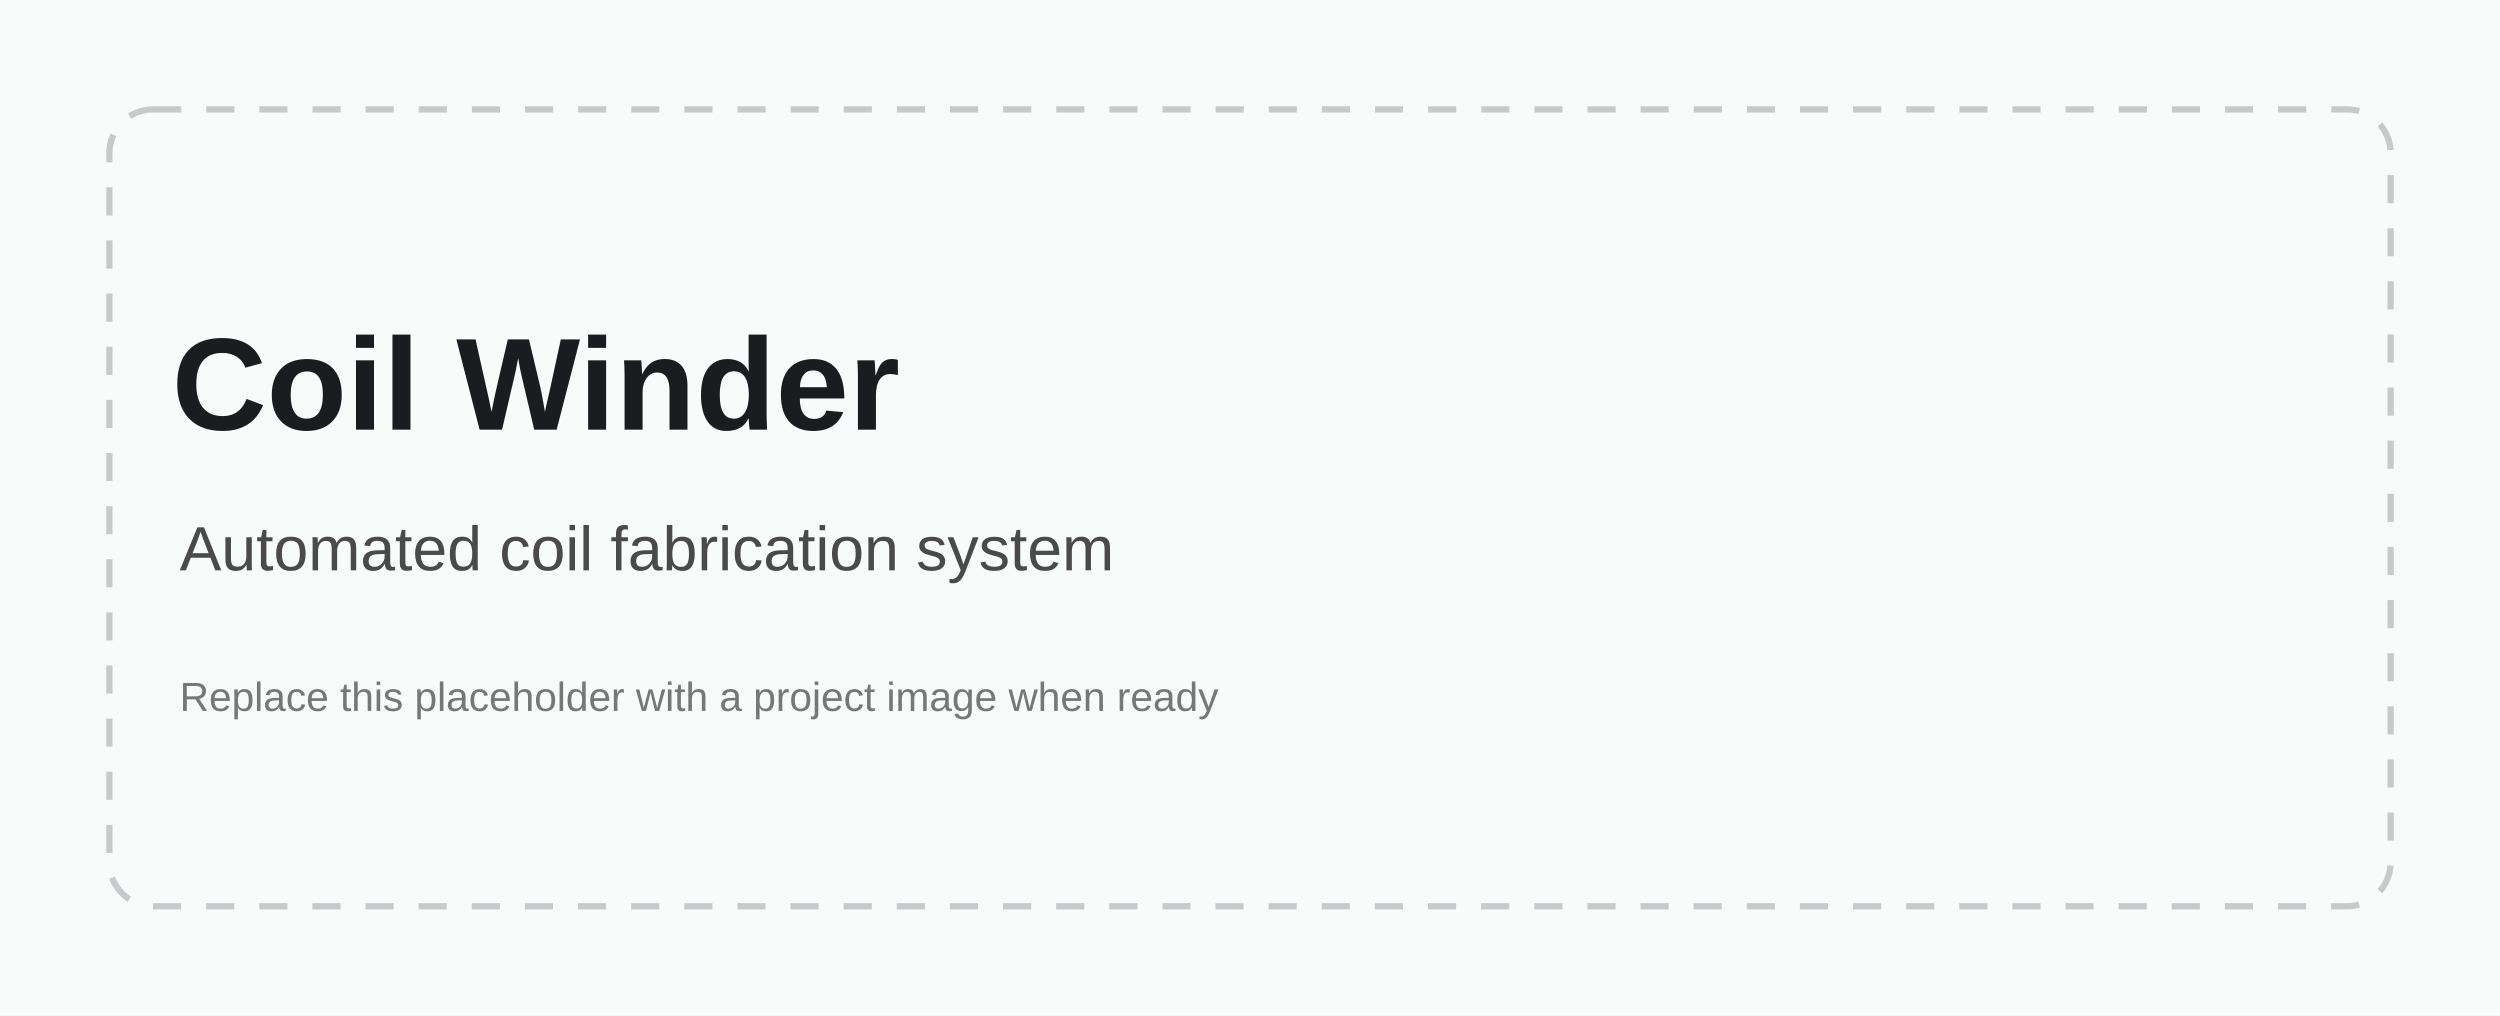
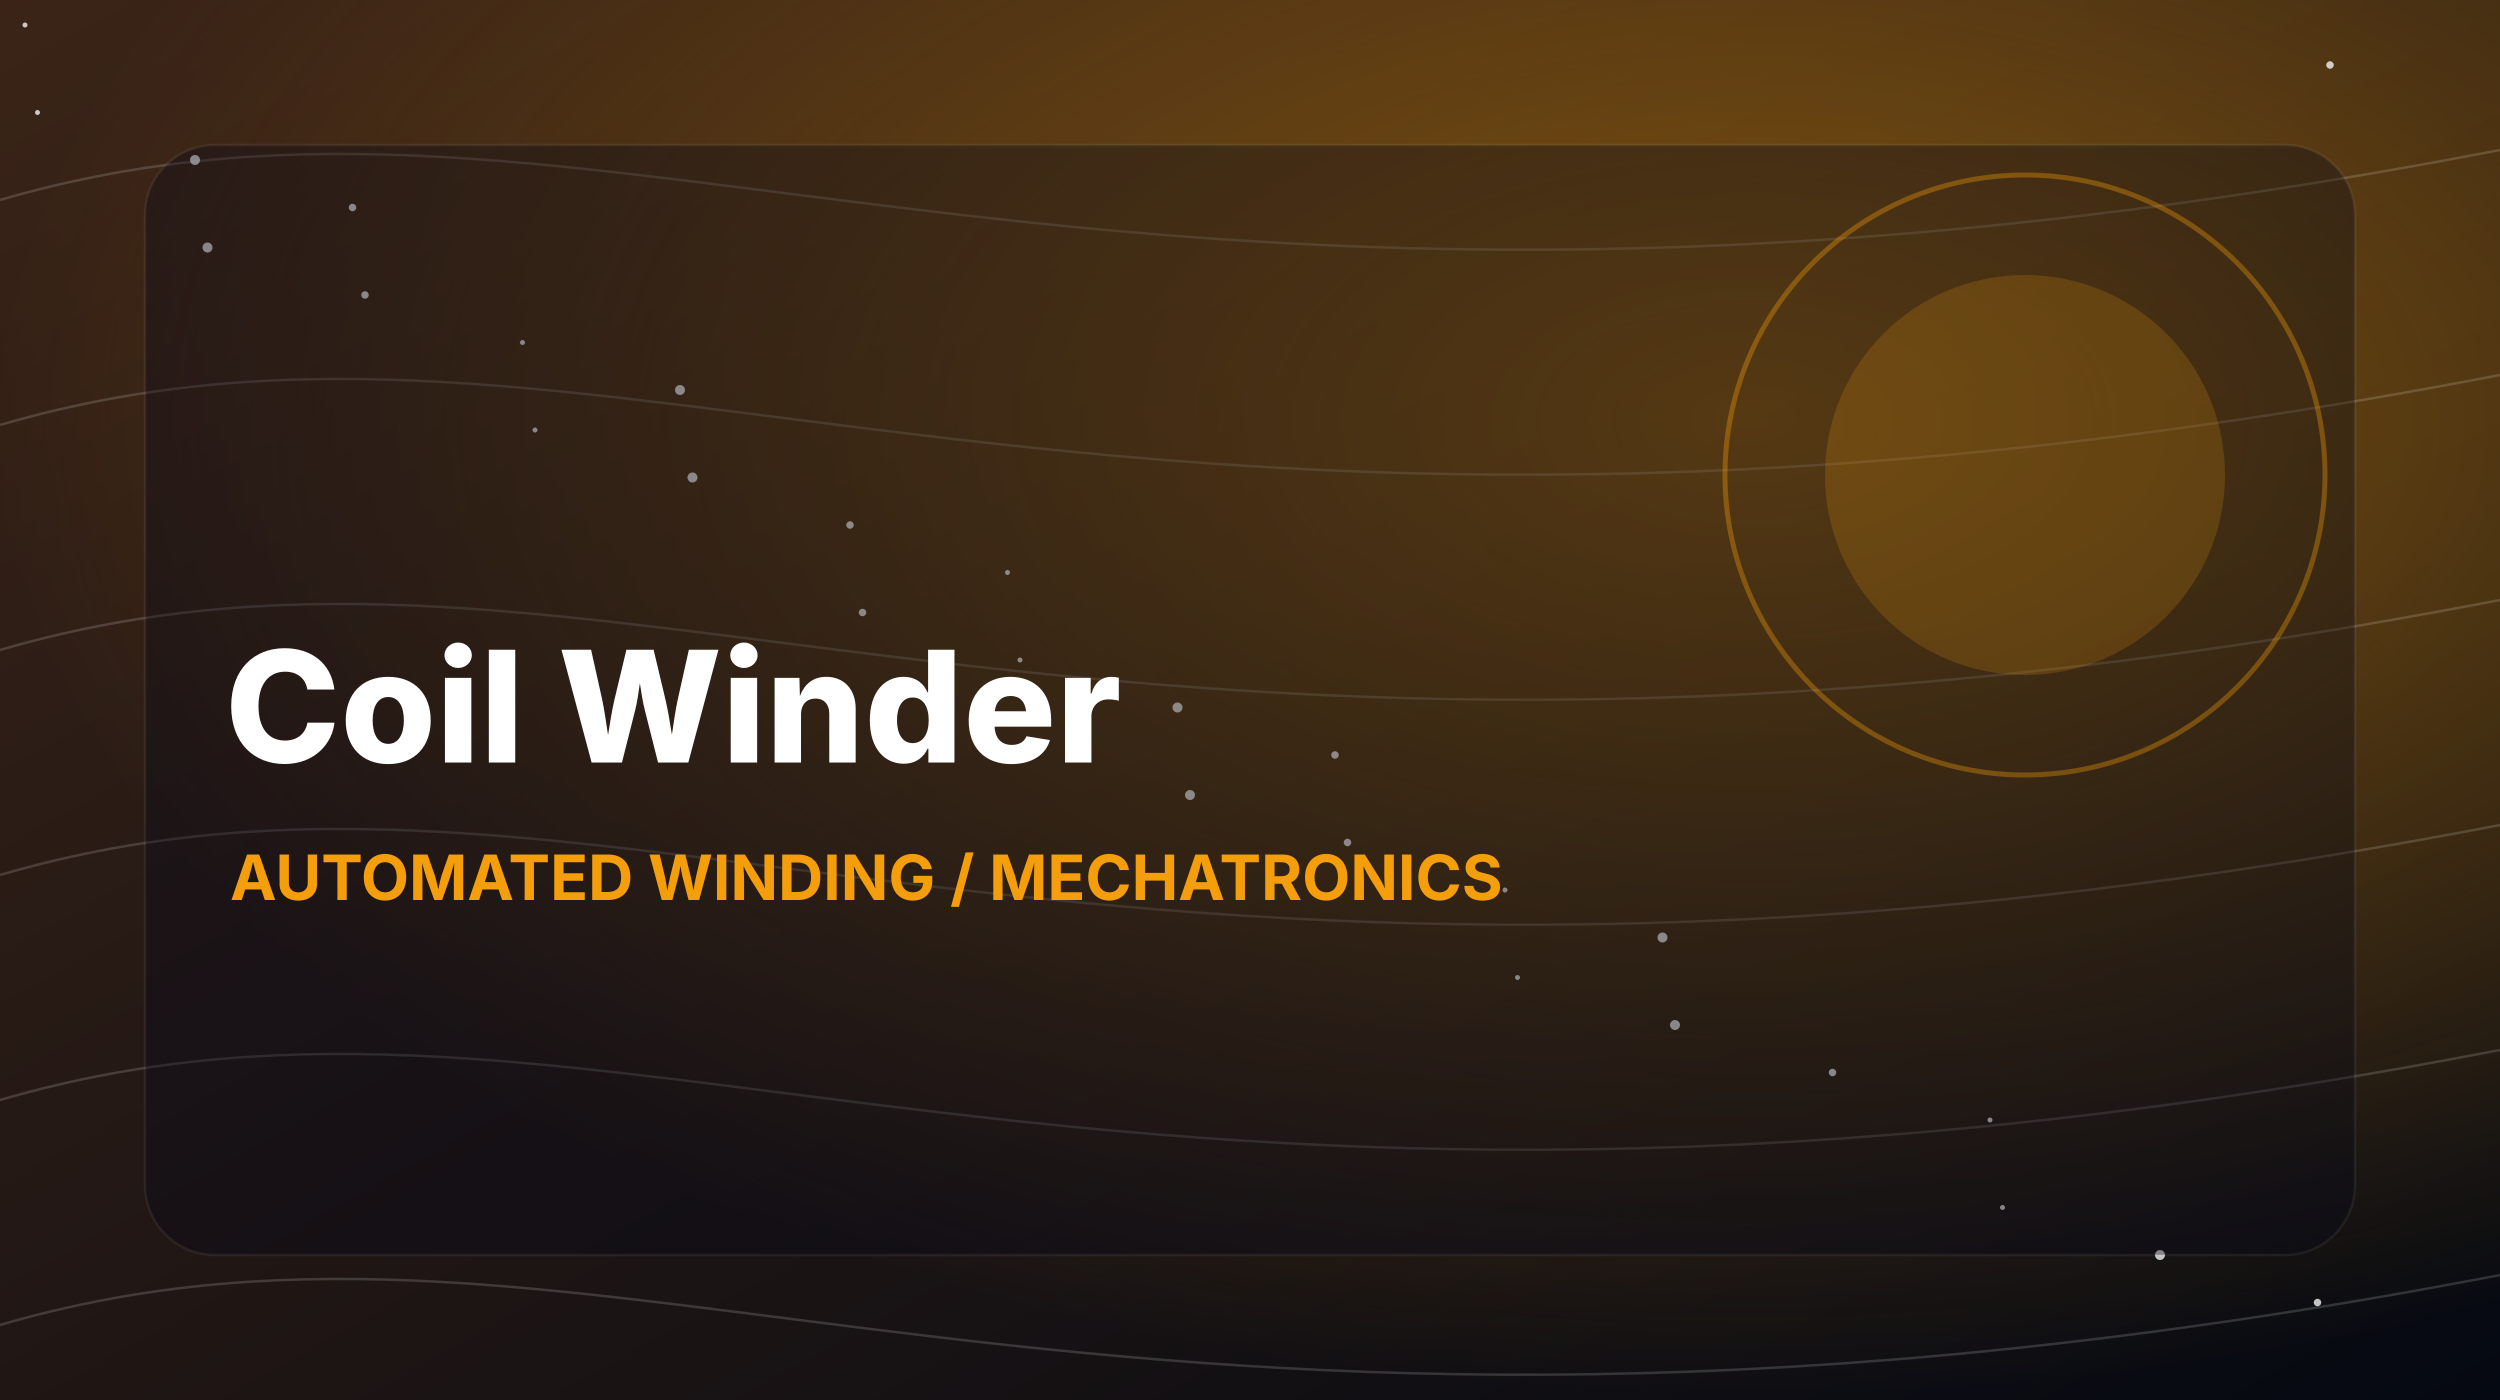
- <svg xmlns="http://www.w3.org/2000/svg" width="1600" height="650" viewBox="0 0 1600 650">
-   <rect width="1600" height="650" fill="#f7fbfa" />
-   <rect x="70" y="70" width="1460" height="510" rx="28" fill="none" stroke="#1a1c20" stroke-width="4" stroke-dasharray="18 16" opacity="0.22" />
-   <text x="110" y="275" font-family="Arial, Helvetica, sans-serif" font-size="84" font-weight="700" fill="#1a1c20">Coil Winder</text>
-   <text x="115" y="365" font-family="Arial, Helvetica, sans-serif" font-size="40" fill="#4a4a4a">Automated coil fabrication system</text>
-   <text x="115" y="455" font-family="Arial, Helvetica, sans-serif" font-size="26" fill="#777">Replace this placeholder with a project image when ready</text>
+ <svg xmlns="http://www.w3.org/2000/svg" viewBox="0 0 1000 560" role="img" aria-label="Coil Winder cover">
+   <defs>
+     <linearGradient id="g" x1="0" x2="1" y1="0" y2="1">
+       <stop offset="0" stop-color="#3b2417" />
+       <stop offset="1" stop-color="#050912" />
+     </linearGradient>
+     <radialGradient id="r" cx="70%" cy="30%" r="70%">
+       <stop offset="0" stop-color="#f59e0b" stop-opacity=".45" />
+       <stop offset="1" stop-color="#f59e0b" stop-opacity="0" />
+     </radialGradient>
+   </defs>
+   <rect width="1000" height="560" fill="url(#g)" />
+   <rect width="1000" height="560" fill="url(#r)" />
+   <g opacity=".16" stroke="#fff" fill="none">
+     <path d="M0 80 C 240 10, 430 170, 1000 60" />
+     <path d="M0 170 C 240 100, 430 260, 1000 150" />
+     <path d="M0 260 C 240 190, 430 350, 1000 240" />
+     <path d="M0 350 C 240 280, 430 440, 1000 330" />
+     <path d="M0 440 C 240 370, 430 530, 1000 420" />
+     <path d="M0 530 C 240 460, 430 620, 1000 510" />
+   </g>
+   <g fill="#fff" opacity=".75">
+     <circle cx="10" cy="10" r="1.0" />
+     <circle cx="141" cy="83" r="1.5" />
+     <circle cx="272" cy="156" r="2.0" />
+     <circle cx="403" cy="229" r="1.0" />
+     <circle cx="534" cy="302" r="1.5" />
+     <circle cx="665" cy="375" r="2.0" />
+     <circle cx="796" cy="448" r="1.0" />
+     <circle cx="927" cy="521" r="1.5" />
+     <circle cx="78" cy="64" r="2.0" />
+     <circle cx="209" cy="137" r="1.0" />
+     <circle cx="340" cy="210" r="1.5" />
+     <circle cx="471" cy="283" r="2.0" />
+     <circle cx="602" cy="356" r="1.0" />
+     <circle cx="733" cy="429" r="1.5" />
+     <circle cx="864" cy="502" r="2.0" />
+     <circle cx="15" cy="45" r="1.0" />
+     <circle cx="146" cy="118" r="1.5" />
+     <circle cx="277" cy="191" r="2.0" />
+     <circle cx="408" cy="264" r="1.0" />
+     <circle cx="539" cy="337" r="1.5" />
+     <circle cx="670" cy="410" r="2.0" />
+     <circle cx="801" cy="483" r="1.0" />
+     <circle cx="932" cy="26" r="1.5" />
+     <circle cx="83" cy="99" r="2.0" />
+     <circle cx="214" cy="172" r="1.0" />
+     <circle cx="345" cy="245" r="1.5" />
+     <circle cx="476" cy="318" r="2.0" />
+     <circle cx="607" cy="391" r="1.0" />
+   </g>
+   <rect x="58" y="58" width="884" height="444" rx="28" fill="#020617" opacity=".34" stroke="#ffffff" stroke-opacity=".18" />
+   <text x="90" y="305" fill="#fff" font-family="Inter, Arial, sans-serif" font-size="62" font-weight="800">Coil Winder</text>
+   <text x="92" y="360" fill="#f59e0b" font-family="Inter, Arial, sans-serif" font-size="25" font-weight="700">AUTOMATED WINDING / MECHATRONICS</text>
+   <circle cx="810" cy="190" r="80" fill="#f59e0b" opacity=".18" />
+   <circle cx="810" cy="190" r="120" fill="none" stroke="#f59e0b" stroke-opacity=".35" stroke-width="2" />
</svg>
